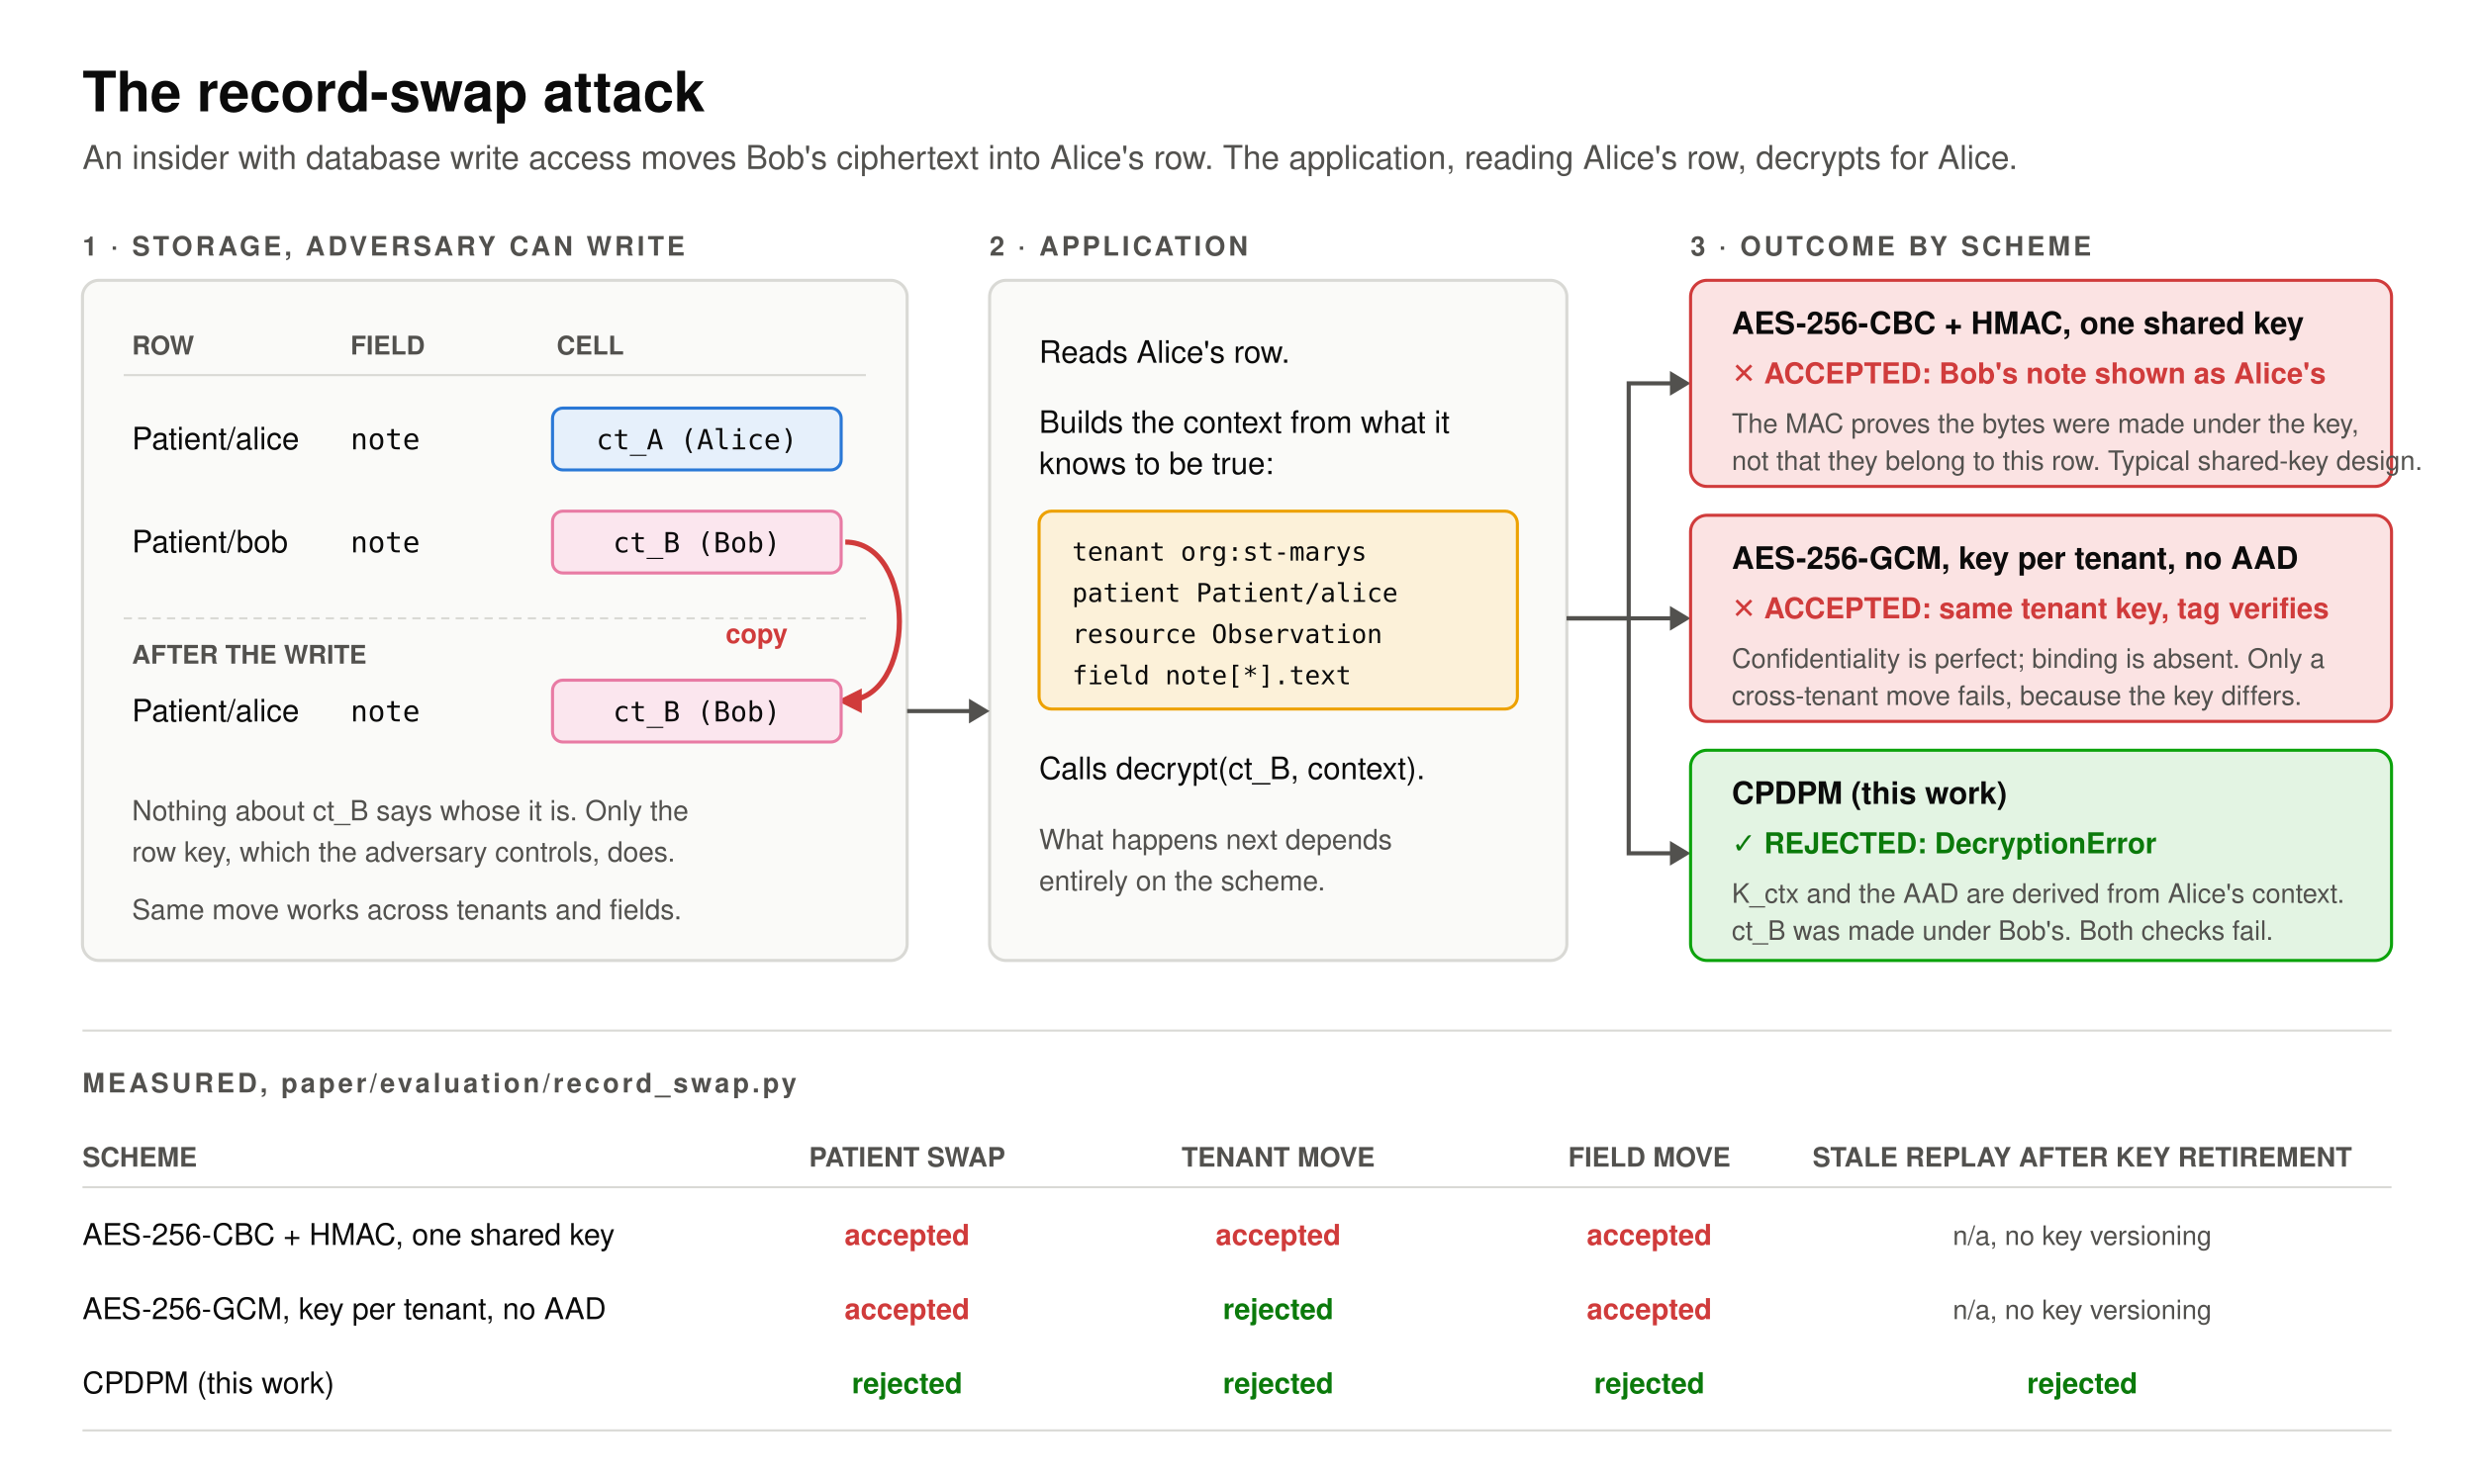
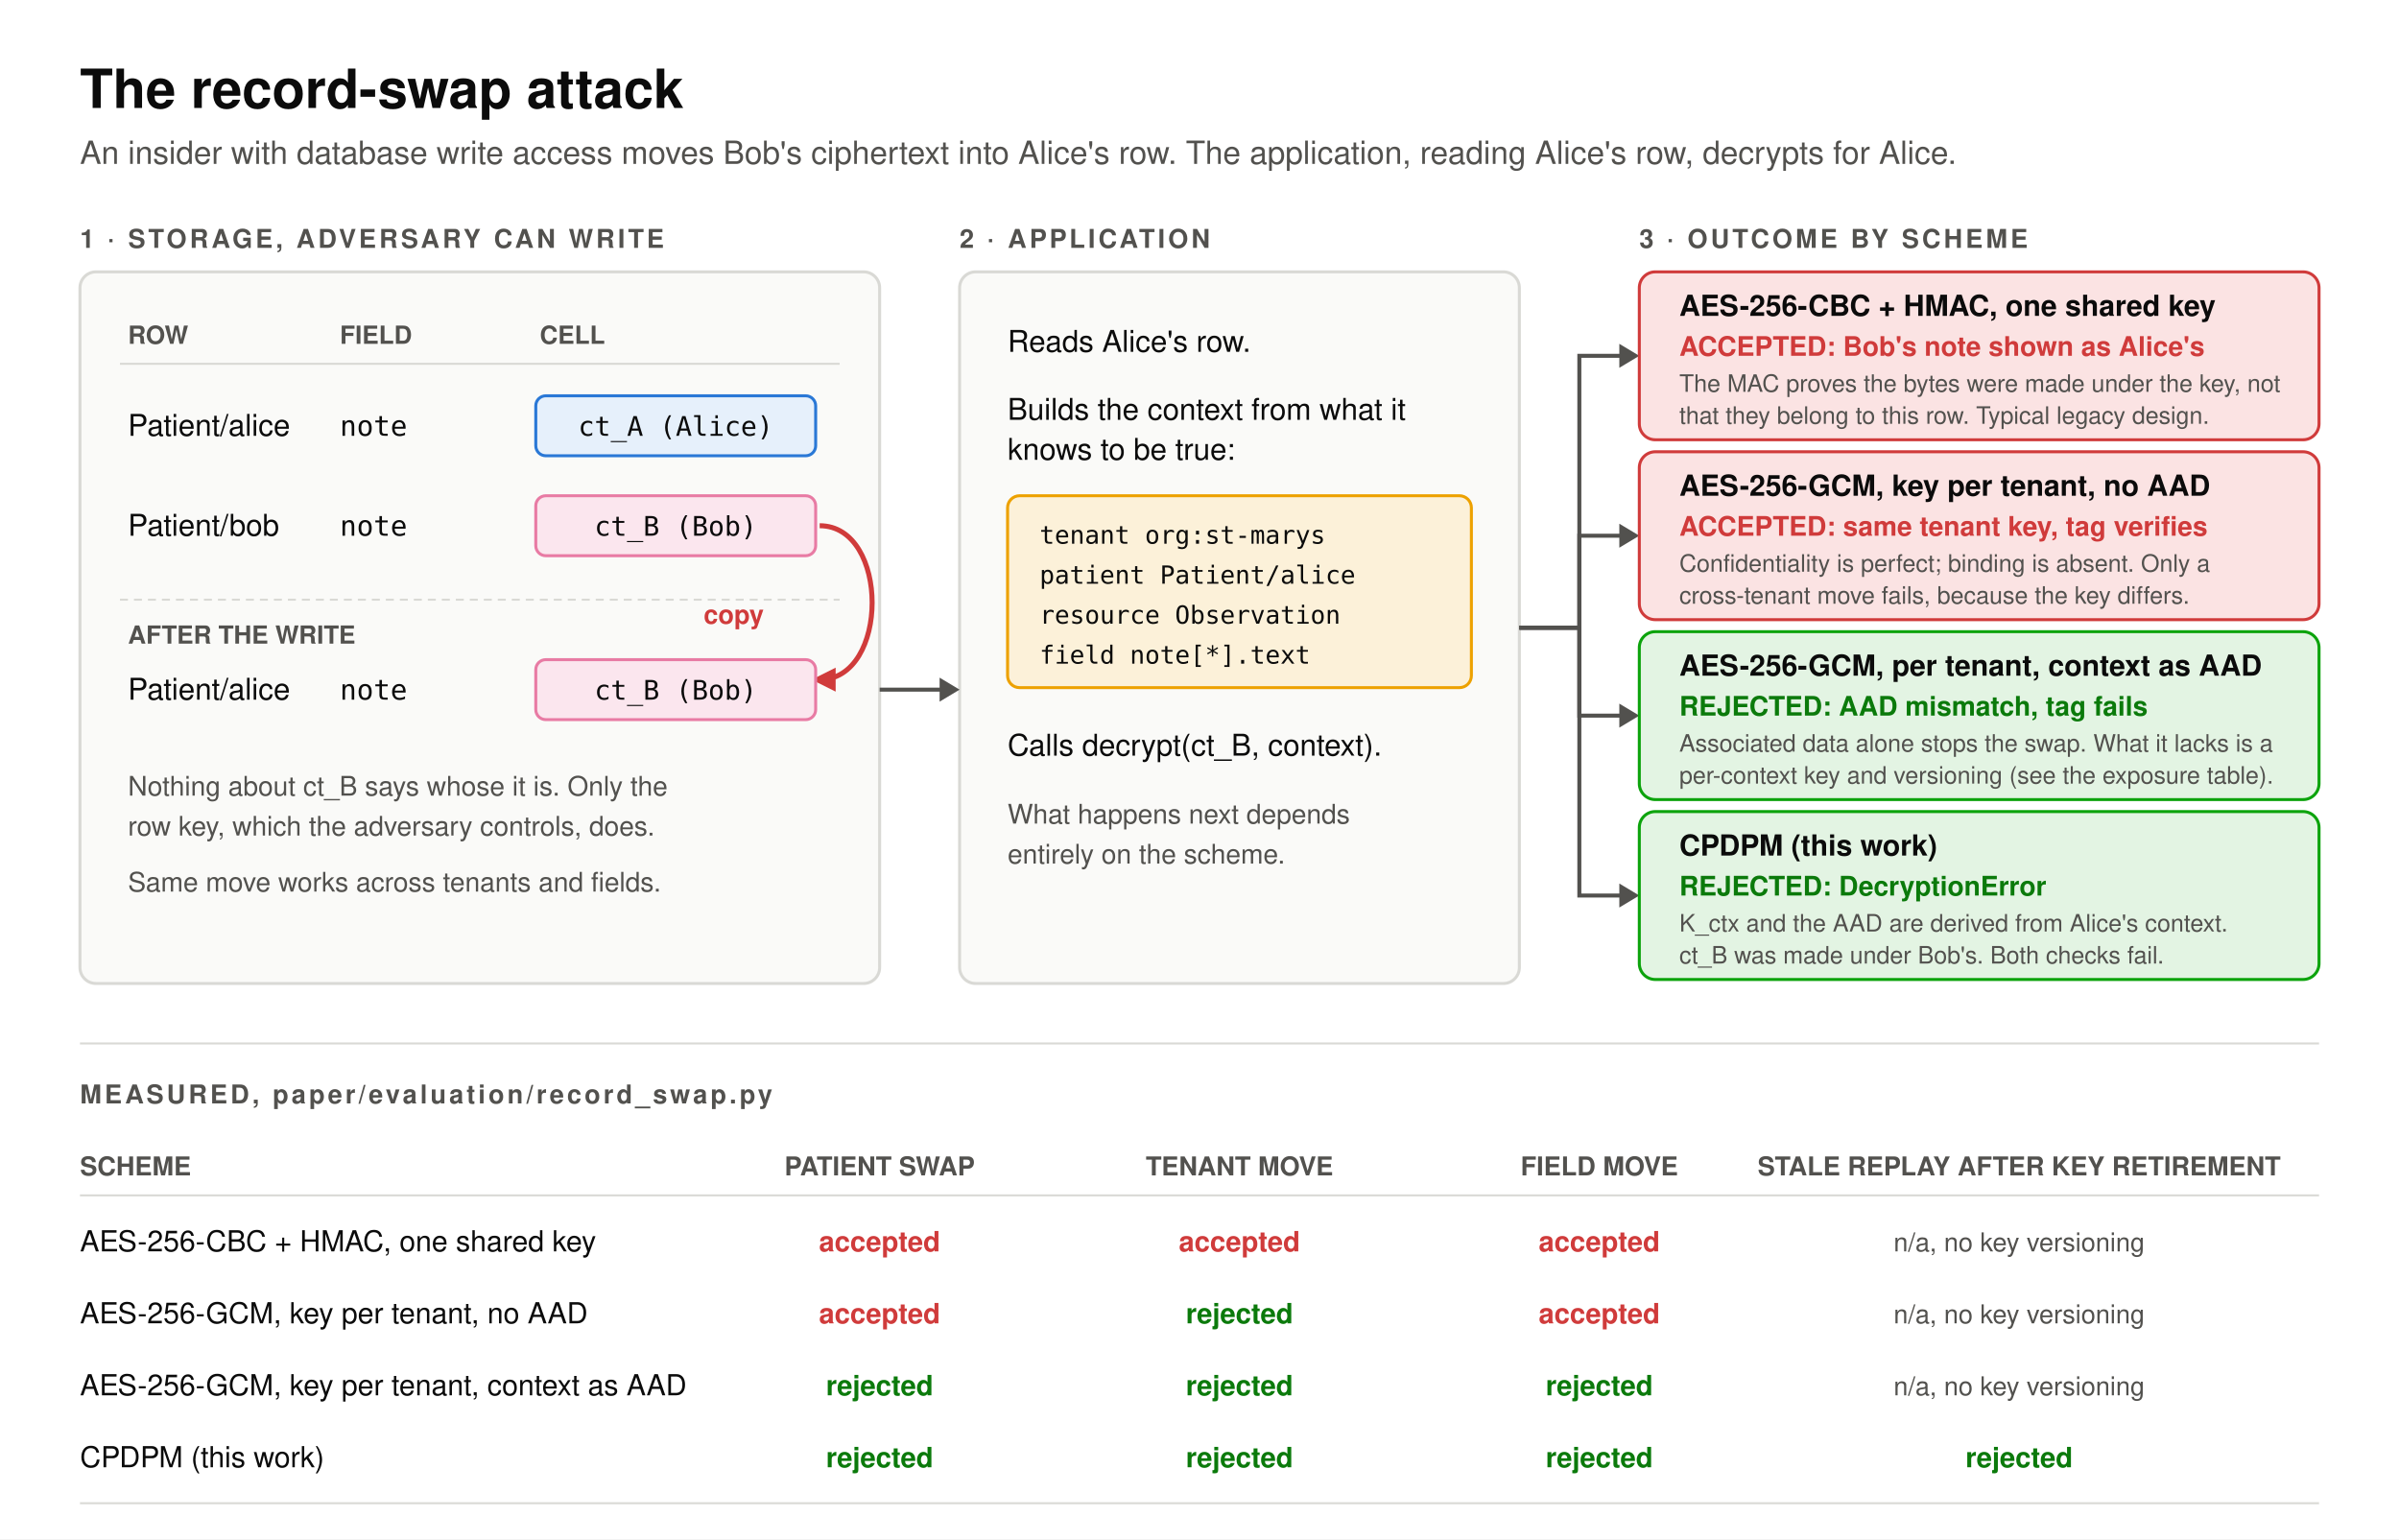
- <svg xmlns="http://www.w3.org/2000/svg" width="1200" height="720" viewBox="0 0 1200 720" font-family="Helvetica Neue, Helvetica, Arial, sans-serif">
-   <rect width="1200" height="720" fill="#ffffff" />
+ <svg xmlns="http://www.w3.org/2000/svg" width="1200" height="770" viewBox="0 0 1200 770" font-family="Helvetica Neue, Helvetica, Arial, sans-serif">
+   <rect width="1200" height="770" fill="#ffffff" />
  <text x="40" y="54" font-size="27" font-weight="700" fill="#0b0b0b">The record-swap attack</text>
  <text x="40" y="82" font-size="16" fill="#52514e">An insider with database write access moves Bob's ciphertext into Alice's row. The application, reading Alice's row, decrypts for Alice.</text>
  <text x="40" y="124" font-size="13" font-weight="700" fill="#52514e" letter-spacing="1.5">1 · STORAGE, ADVERSARY CAN WRITE</text>
-   <rect x="40" y="136" width="400" height="330" rx="8" fill="#fafaf8" stroke="#d9d9d5" stroke-width="1.5" />
+   <rect x="40" y="136" width="400" height="356" rx="8" fill="#fafaf8" stroke="#d9d9d5" stroke-width="1.5" />
  <text x="64" y="172" font-size="12.5" font-weight="700" fill="#52514e">ROW</text>
  <text x="170" y="172" font-size="12.5" font-weight="700" fill="#52514e">FIELD</text>
  <text x="270" y="172" font-size="12.5" font-weight="700" fill="#52514e">CELL</text>
  <line x1="60" y1="182" x2="420" y2="182" stroke="#d9d9d5" stroke-width="1" />
  <text x="64" y="218" font-size="15" fill="#0b0b0b">Patient/alice</text>
  <text x="170" y="218" font-size="14" font-family="Menlo, Consolas, monospace" fill="#0b0b0b">note</text>
  <rect x="268" y="198" width="140" height="30" rx="5" fill="#e6f0fb" stroke="#2a78d6" stroke-width="1.5" />
  <text x="338" y="218" font-size="13.5" font-family="Menlo, Consolas, monospace" fill="#0b0b0b" text-anchor="middle">ct_A (Alice)</text>
  <text x="64" y="268" font-size="15" fill="#0b0b0b">Patient/bob</text>
  <text x="170" y="268" font-size="14" font-family="Menlo, Consolas, monospace" fill="#0b0b0b">note</text>
  <rect x="268" y="248" width="140" height="30" rx="5" fill="#fbe6ee" stroke="#e87ba4" stroke-width="1.5" />
  <text x="338" y="268" font-size="13.5" font-family="Menlo, Consolas, monospace" fill="#0b0b0b" text-anchor="middle">ct_B (Bob)</text>
  <path d="M410,263 C445,263 445,340 410,340" fill="none" stroke="#d03b3b" stroke-width="2.5" />
  <polygon points="418,334 418,346 406,340" fill="#d03b3b" />
  <text x="352" y="312" font-size="13" font-weight="700" fill="#d03b3b">copy</text>
  <line x1="60" y1="300" x2="420" y2="300" stroke="#d9d9d5" stroke-width="1" stroke-dasharray="4 3" />
  <text x="64" y="322" font-size="12.5" font-weight="700" fill="#52514e">AFTER THE WRITE</text>
  <text x="64" y="350" font-size="15" fill="#0b0b0b">Patient/alice</text>
  <text x="170" y="350" font-size="14" font-family="Menlo, Consolas, monospace" fill="#0b0b0b">note</text>
  <rect x="268" y="330" width="140" height="30" rx="5" fill="#fbe6ee" stroke="#e87ba4" stroke-width="1.5" />
  <text x="338" y="350" font-size="13.5" font-family="Menlo, Consolas, monospace" fill="#0b0b0b" text-anchor="middle">ct_B (Bob)</text>
  <text x="64" y="398" font-size="13.5" fill="#52514e">Nothing about ct_B says whose it is. Only the</text>
  <text x="64" y="418" font-size="13.5" fill="#52514e">row key, which the adversary controls, does.</text>
  <text x="64" y="446" font-size="13.5" fill="#52514e">Same move works across tenants and fields.</text>
  <text x="480" y="124" font-size="13" font-weight="700" fill="#52514e" letter-spacing="1.5">2 · APPLICATION</text>
-   <rect x="480" y="136" width="280" height="330" rx="8" fill="#fafaf8" stroke="#d9d9d5" stroke-width="1.5" />
+   <rect x="480" y="136" width="280" height="356" rx="8" fill="#fafaf8" stroke="#d9d9d5" stroke-width="1.5" />
  <text x="504" y="176" font-size="15" fill="#0b0b0b">Reads Alice's row.</text>
  <text x="504" y="210" font-size="15" fill="#0b0b0b">Builds the context from what it</text>
  <text x="504" y="230" font-size="15" fill="#0b0b0b">knows to be true:</text>
  <rect x="504" y="248" width="232" height="96" rx="6" fill="#fcf1d9" stroke="#eda100" stroke-width="1.5" />
  <text x="520" y="272" font-size="12.5" font-family="Menlo, Consolas, monospace" fill="#0b0b0b">tenant     org:st-marys</text>
  <text x="520" y="292" font-size="12.5" font-family="Menlo, Consolas, monospace" fill="#0b0b0b">patient    Patient/alice</text>
  <text x="520" y="312" font-size="12.5" font-family="Menlo, Consolas, monospace" fill="#0b0b0b">resource   Observation</text>
  <text x="520" y="332" font-size="12.5" font-family="Menlo, Consolas, monospace" fill="#0b0b0b">field      note[*].text</text>
  <text x="504" y="378" font-size="15" fill="#0b0b0b">Calls decrypt(ct_B, context).</text>
  <text x="504" y="412" font-size="13.5" fill="#52514e">What happens next depends</text>
  <text x="504" y="432" font-size="13.5" fill="#52514e">entirely on the scheme.</text>
  <line x1="440" y1="345" x2="472" y2="345" stroke="#52514e" stroke-width="2" />
  <polygon points="470,339 470,351 480,345" fill="#52514e" />
-   <polyline points="760,300 790,300 790,186 812,186" fill="none" stroke="#52514e" stroke-width="2" />
-   <polygon points="810,180 810,192 820,186" fill="#52514e" />
-   <polyline points="760,300 790,300 790,300 812,300" fill="none" stroke="#52514e" stroke-width="2" />
-   <polygon points="810,294 810,306 820,300" fill="#52514e" />
-   <polyline points="760,300 790,300 790,414 812,414" fill="none" stroke="#52514e" stroke-width="2" />
-   <polygon points="810,408 810,420 820,414" fill="#52514e" />
+   <polyline points="760,314 790,314 790,178 812,178" fill="none" stroke="#52514e" stroke-width="2" />
+   <polygon points="810,172 810,184 820,178" fill="#52514e" />
+   <polyline points="760,314 790,314 790,268 812,268" fill="none" stroke="#52514e" stroke-width="2" />
+   <polygon points="810,262 810,274 820,268" fill="#52514e" />
+   <polyline points="760,314 790,314 790,358 812,358" fill="none" stroke="#52514e" stroke-width="2" />
+   <polygon points="810,352 810,364 820,358" fill="#52514e" />
+   <polyline points="760,314 790,314 790,448 812,448" fill="none" stroke="#52514e" stroke-width="2" />
+   <polygon points="810,442 810,454 820,448" fill="#52514e" />
  <text x="820" y="124" font-size="13" font-weight="700" fill="#52514e" letter-spacing="1.5">3 · OUTCOME BY SCHEME</text>
-   <rect x="820" y="136" width="340" height="100" rx="8" fill="#fbe3e3" stroke="#d03b3b" stroke-width="1.5" />
-   <text x="840" y="162" font-size="15" font-weight="700" fill="#0b0b0b">AES-256-CBC + HMAC, one shared key</text>
-   <text x="840" y="186" font-size="14" font-weight="700" fill="#d03b3b">✕ ACCEPTED: Bob's note shown as Alice's</text>
-   <text x="840" y="210" font-size="13" fill="#52514e">The MAC proves the bytes were made under the key,</text>
-   <text x="840" y="228" font-size="13" fill="#52514e">not that they belong to this row. Typical shared-key design.</text>
-   <rect x="820" y="250" width="340" height="100" rx="8" fill="#fbe3e3" stroke="#d03b3b" stroke-width="1.5" />
-   <text x="840" y="276" font-size="15" font-weight="700" fill="#0b0b0b">AES-256-GCM, key per tenant, no AAD</text>
-   <text x="840" y="300" font-size="14" font-weight="700" fill="#d03b3b">✕ ACCEPTED: same tenant key, tag verifies</text>
-   <text x="840" y="324" font-size="13" fill="#52514e">Confidentiality is perfect; binding is absent. Only a</text>
-   <text x="840" y="342" font-size="13" fill="#52514e">cross-tenant move fails, because the key differs.</text>
-   <rect x="820" y="364" width="340" height="102" rx="8" fill="#e3f4e3" stroke="#0ca30c" stroke-width="1.5" />
-   <text x="840" y="390" font-size="15" font-weight="700" fill="#0b0b0b">CPDPM (this work)</text>
-   <text x="840" y="414" font-size="14" font-weight="700" fill="#0b7a0b">✓ REJECTED: DecryptionError</text>
-   <text x="840" y="438" font-size="13" fill="#52514e">K_ctx and the AAD are derived from Alice's context.</text>
-   <text x="840" y="456" font-size="13" fill="#52514e">ct_B was made under Bob's. Both checks fail.</text>
-   <line x1="40" y1="500" x2="1160" y2="500" stroke="#d9d9d5" stroke-width="1" />
-   <text x="40" y="530" font-size="13" font-weight="700" fill="#52514e" letter-spacing="1.5">MEASURED, paper/evaluation/record_swap.py</text>
-   <text x="40" y="566" font-size="13" font-weight="700" fill="#52514e">SCHEME</text>
-   <text x="440" y="566" font-size="13" font-weight="700" fill="#52514e" text-anchor="middle">PATIENT SWAP</text>
-   <text x="620" y="566" font-size="13" font-weight="700" fill="#52514e" text-anchor="middle">TENANT MOVE</text>
-   <text x="800" y="566" font-size="13" font-weight="700" fill="#52514e" text-anchor="middle">FIELD MOVE</text>
-   <text x="1010" y="566" font-size="13" font-weight="700" fill="#52514e" text-anchor="middle">STALE REPLAY AFTER KEY RETIREMENT</text>
-   <line x1="40" y1="576" x2="1160" y2="576" stroke="#d9d9d5" stroke-width="1" />
-   <text x="40" y="604" font-size="14.5" fill="#0b0b0b">AES-256-CBC + HMAC, one shared key</text>
-   <text x="440" y="604" font-size="14" font-weight="700" fill="#d03b3b" text-anchor="middle">accepted</text>
-   <text x="620" y="604" font-size="14" font-weight="700" fill="#d03b3b" text-anchor="middle">accepted</text>
-   <text x="800" y="604" font-size="14" font-weight="700" fill="#d03b3b" text-anchor="middle">accepted</text>
-   <text x="1010" y="604" font-size="13" fill="#52514e" text-anchor="middle">n/a, no key versioning</text>
-   <text x="40" y="640" font-size="14.5" fill="#0b0b0b">AES-256-GCM, key per tenant, no AAD</text>
-   <text x="440" y="640" font-size="14" font-weight="700" fill="#d03b3b" text-anchor="middle">accepted</text>
-   <text x="620" y="640" font-size="14" font-weight="700" fill="#0b7a0b" text-anchor="middle">rejected</text>
-   <text x="800" y="640" font-size="14" font-weight="700" fill="#d03b3b" text-anchor="middle">accepted</text>
-   <text x="1010" y="640" font-size="13" fill="#52514e" text-anchor="middle">n/a, no key versioning</text>
-   <text x="40" y="676" font-size="14.5" fill="#0b0b0b">CPDPM (this work)</text>
-   <text x="440" y="676" font-size="14" font-weight="700" fill="#0b7a0b" text-anchor="middle">rejected</text>
-   <text x="620" y="676" font-size="14" font-weight="700" fill="#0b7a0b" text-anchor="middle">rejected</text>
-   <text x="800" y="676" font-size="14" font-weight="700" fill="#0b7a0b" text-anchor="middle">rejected</text>
-   <text x="1010" y="676" font-size="14" font-weight="700" fill="#0b7a0b" text-anchor="middle">rejected</text>
-   <line x1="40" y1="694" x2="1160" y2="694" stroke="#d9d9d5" stroke-width="1" />
+   <rect x="820" y="136" width="340" height="84" rx="8" fill="#fbe3e3" stroke="#d03b3b" stroke-width="1.5" />
+   <text x="840" y="158" font-size="14.5" font-weight="700" fill="#0b0b0b">AES-256-CBC + HMAC, one shared key</text>
+   <text x="840" y="178" font-size="13.5" font-weight="700" fill="#d03b3b">ACCEPTED: Bob's note shown as Alice's</text>
+   <text x="840" y="196" font-size="12" fill="#52514e">The MAC proves the bytes were made under the key, not</text>
+   <text x="840" y="212" font-size="12" fill="#52514e">that they belong to this row. Typical legacy design.</text>
+   <rect x="820" y="226" width="340" height="84" rx="8" fill="#fbe3e3" stroke="#d03b3b" stroke-width="1.5" />
+   <text x="840" y="248" font-size="14.5" font-weight="700" fill="#0b0b0b">AES-256-GCM, key per tenant, no AAD</text>
+   <text x="840" y="268" font-size="13.5" font-weight="700" fill="#d03b3b">ACCEPTED: same tenant key, tag verifies</text>
+   <text x="840" y="286" font-size="12" fill="#52514e">Confidentiality is perfect; binding is absent. Only a</text>
+   <text x="840" y="302" font-size="12" fill="#52514e">cross-tenant move fails, because the key differs.</text>
+   <rect x="820" y="316" width="340" height="84" rx="8" fill="#e3f4e3" stroke="#0ca30c" stroke-width="1.5" />
+   <text x="840" y="338" font-size="14.5" font-weight="700" fill="#0b0b0b">AES-256-GCM, per tenant, context as AAD</text>
+   <text x="840" y="358" font-size="13.5" font-weight="700" fill="#0b7a0b">REJECTED: AAD mismatch, tag fails</text>
+   <text x="840" y="376" font-size="12" fill="#52514e">Associated data alone stops the swap. What it lacks is a</text>
+   <text x="840" y="392" font-size="12" fill="#52514e">per-context key and versioning (see the exposure table).</text>
+   <rect x="820" y="406" width="340" height="84" rx="8" fill="#e3f4e3" stroke="#0ca30c" stroke-width="1.5" />
+   <text x="840" y="428" font-size="14.5" font-weight="700" fill="#0b0b0b">CPDPM (this work)</text>
+   <text x="840" y="448" font-size="13.5" font-weight="700" fill="#0b7a0b">REJECTED: DecryptionError</text>
+   <text x="840" y="466" font-size="12" fill="#52514e">K_ctx and the AAD are derived from Alice's context.</text>
+   <text x="840" y="482" font-size="12" fill="#52514e">ct_B was made under Bob's. Both checks fail.</text>
+   <line x1="40" y1="522" x2="1160" y2="522" stroke="#d9d9d5" stroke-width="1" />
+   <text x="40" y="552" font-size="13" font-weight="700" fill="#52514e" letter-spacing="1.5">MEASURED, paper/evaluation/record_swap.py</text>
+   <text x="40" y="588" font-size="13" font-weight="700" fill="#52514e">SCHEME</text>
+   <text x="440" y="588" font-size="13" font-weight="700" fill="#52514e" text-anchor="middle">PATIENT SWAP</text>
+   <text x="620" y="588" font-size="13" font-weight="700" fill="#52514e" text-anchor="middle">TENANT MOVE</text>
+   <text x="800" y="588" font-size="13" font-weight="700" fill="#52514e" text-anchor="middle">FIELD MOVE</text>
+   <text x="1010" y="588" font-size="13" font-weight="700" fill="#52514e" text-anchor="middle">STALE REPLAY AFTER KEY RETIREMENT</text>
+   <line x1="40" y1="598" x2="1160" y2="598" stroke="#d9d9d5" stroke-width="1" />
+   <text x="40" y="626" font-size="14.5" fill="#0b0b0b">AES-256-CBC + HMAC, one shared key</text>
+   <text x="440" y="626" font-size="14" font-weight="700" fill="#d03b3b" text-anchor="middle">accepted</text>
+   <text x="620" y="626" font-size="14" font-weight="700" fill="#d03b3b" text-anchor="middle">accepted</text>
+   <text x="800" y="626" font-size="14" font-weight="700" fill="#d03b3b" text-anchor="middle">accepted</text>
+   <text x="1010" y="626" font-size="13" fill="#52514e" text-anchor="middle">n/a, no key versioning</text>
+   <text x="40" y="662" font-size="14.5" fill="#0b0b0b">AES-256-GCM, key per tenant, no AAD</text>
+   <text x="440" y="662" font-size="14" font-weight="700" fill="#d03b3b" text-anchor="middle">accepted</text>
+   <text x="620" y="662" font-size="14" font-weight="700" fill="#0b7a0b" text-anchor="middle">rejected</text>
+   <text x="800" y="662" font-size="14" font-weight="700" fill="#d03b3b" text-anchor="middle">accepted</text>
+   <text x="1010" y="662" font-size="13" fill="#52514e" text-anchor="middle">n/a, no key versioning</text>
+   <text x="40" y="698" font-size="14.5" fill="#0b0b0b">AES-256-GCM, key per tenant, context as AAD</text>
+   <text x="440" y="698" font-size="14" font-weight="700" fill="#0b7a0b" text-anchor="middle">rejected</text>
+   <text x="620" y="698" font-size="14" font-weight="700" fill="#0b7a0b" text-anchor="middle">rejected</text>
+   <text x="800" y="698" font-size="14" font-weight="700" fill="#0b7a0b" text-anchor="middle">rejected</text>
+   <text x="1010" y="698" font-size="13" fill="#52514e" text-anchor="middle">n/a, no key versioning</text>
+   <text x="40" y="734" font-size="14.5" fill="#0b0b0b">CPDPM (this work)</text>
+   <text x="440" y="734" font-size="14" font-weight="700" fill="#0b7a0b" text-anchor="middle">rejected</text>
+   <text x="620" y="734" font-size="14" font-weight="700" fill="#0b7a0b" text-anchor="middle">rejected</text>
+   <text x="800" y="734" font-size="14" font-weight="700" fill="#0b7a0b" text-anchor="middle">rejected</text>
+   <text x="1010" y="734" font-size="14" font-weight="700" fill="#0b7a0b" text-anchor="middle">rejected</text>
+   <line x1="40" y1="752" x2="1160" y2="752" stroke="#d9d9d5" stroke-width="1" />
</svg>
